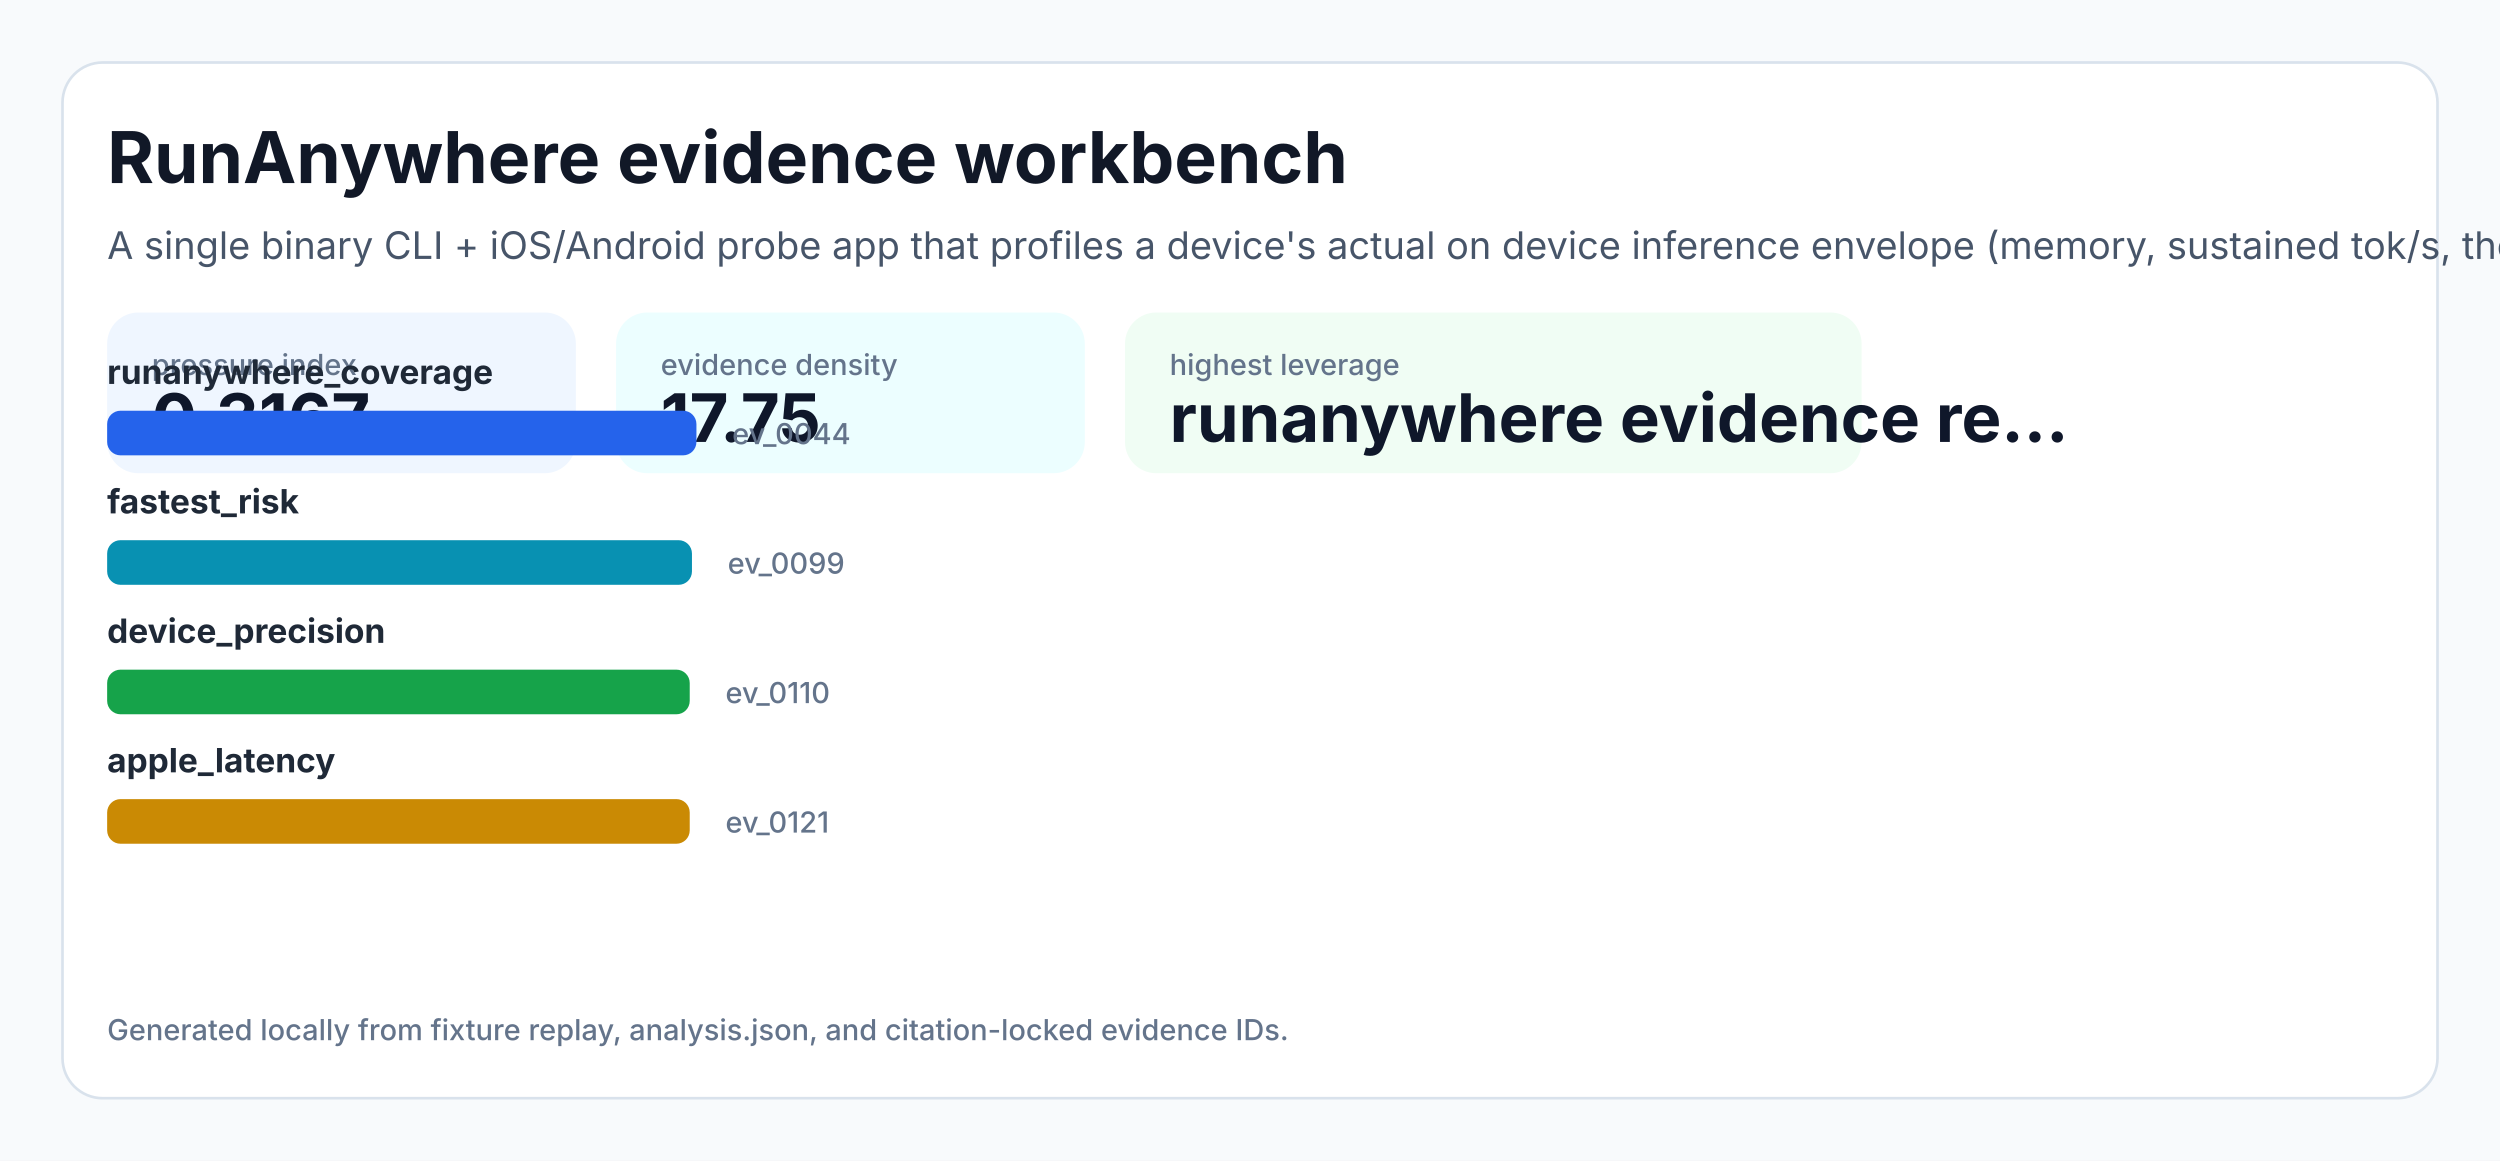
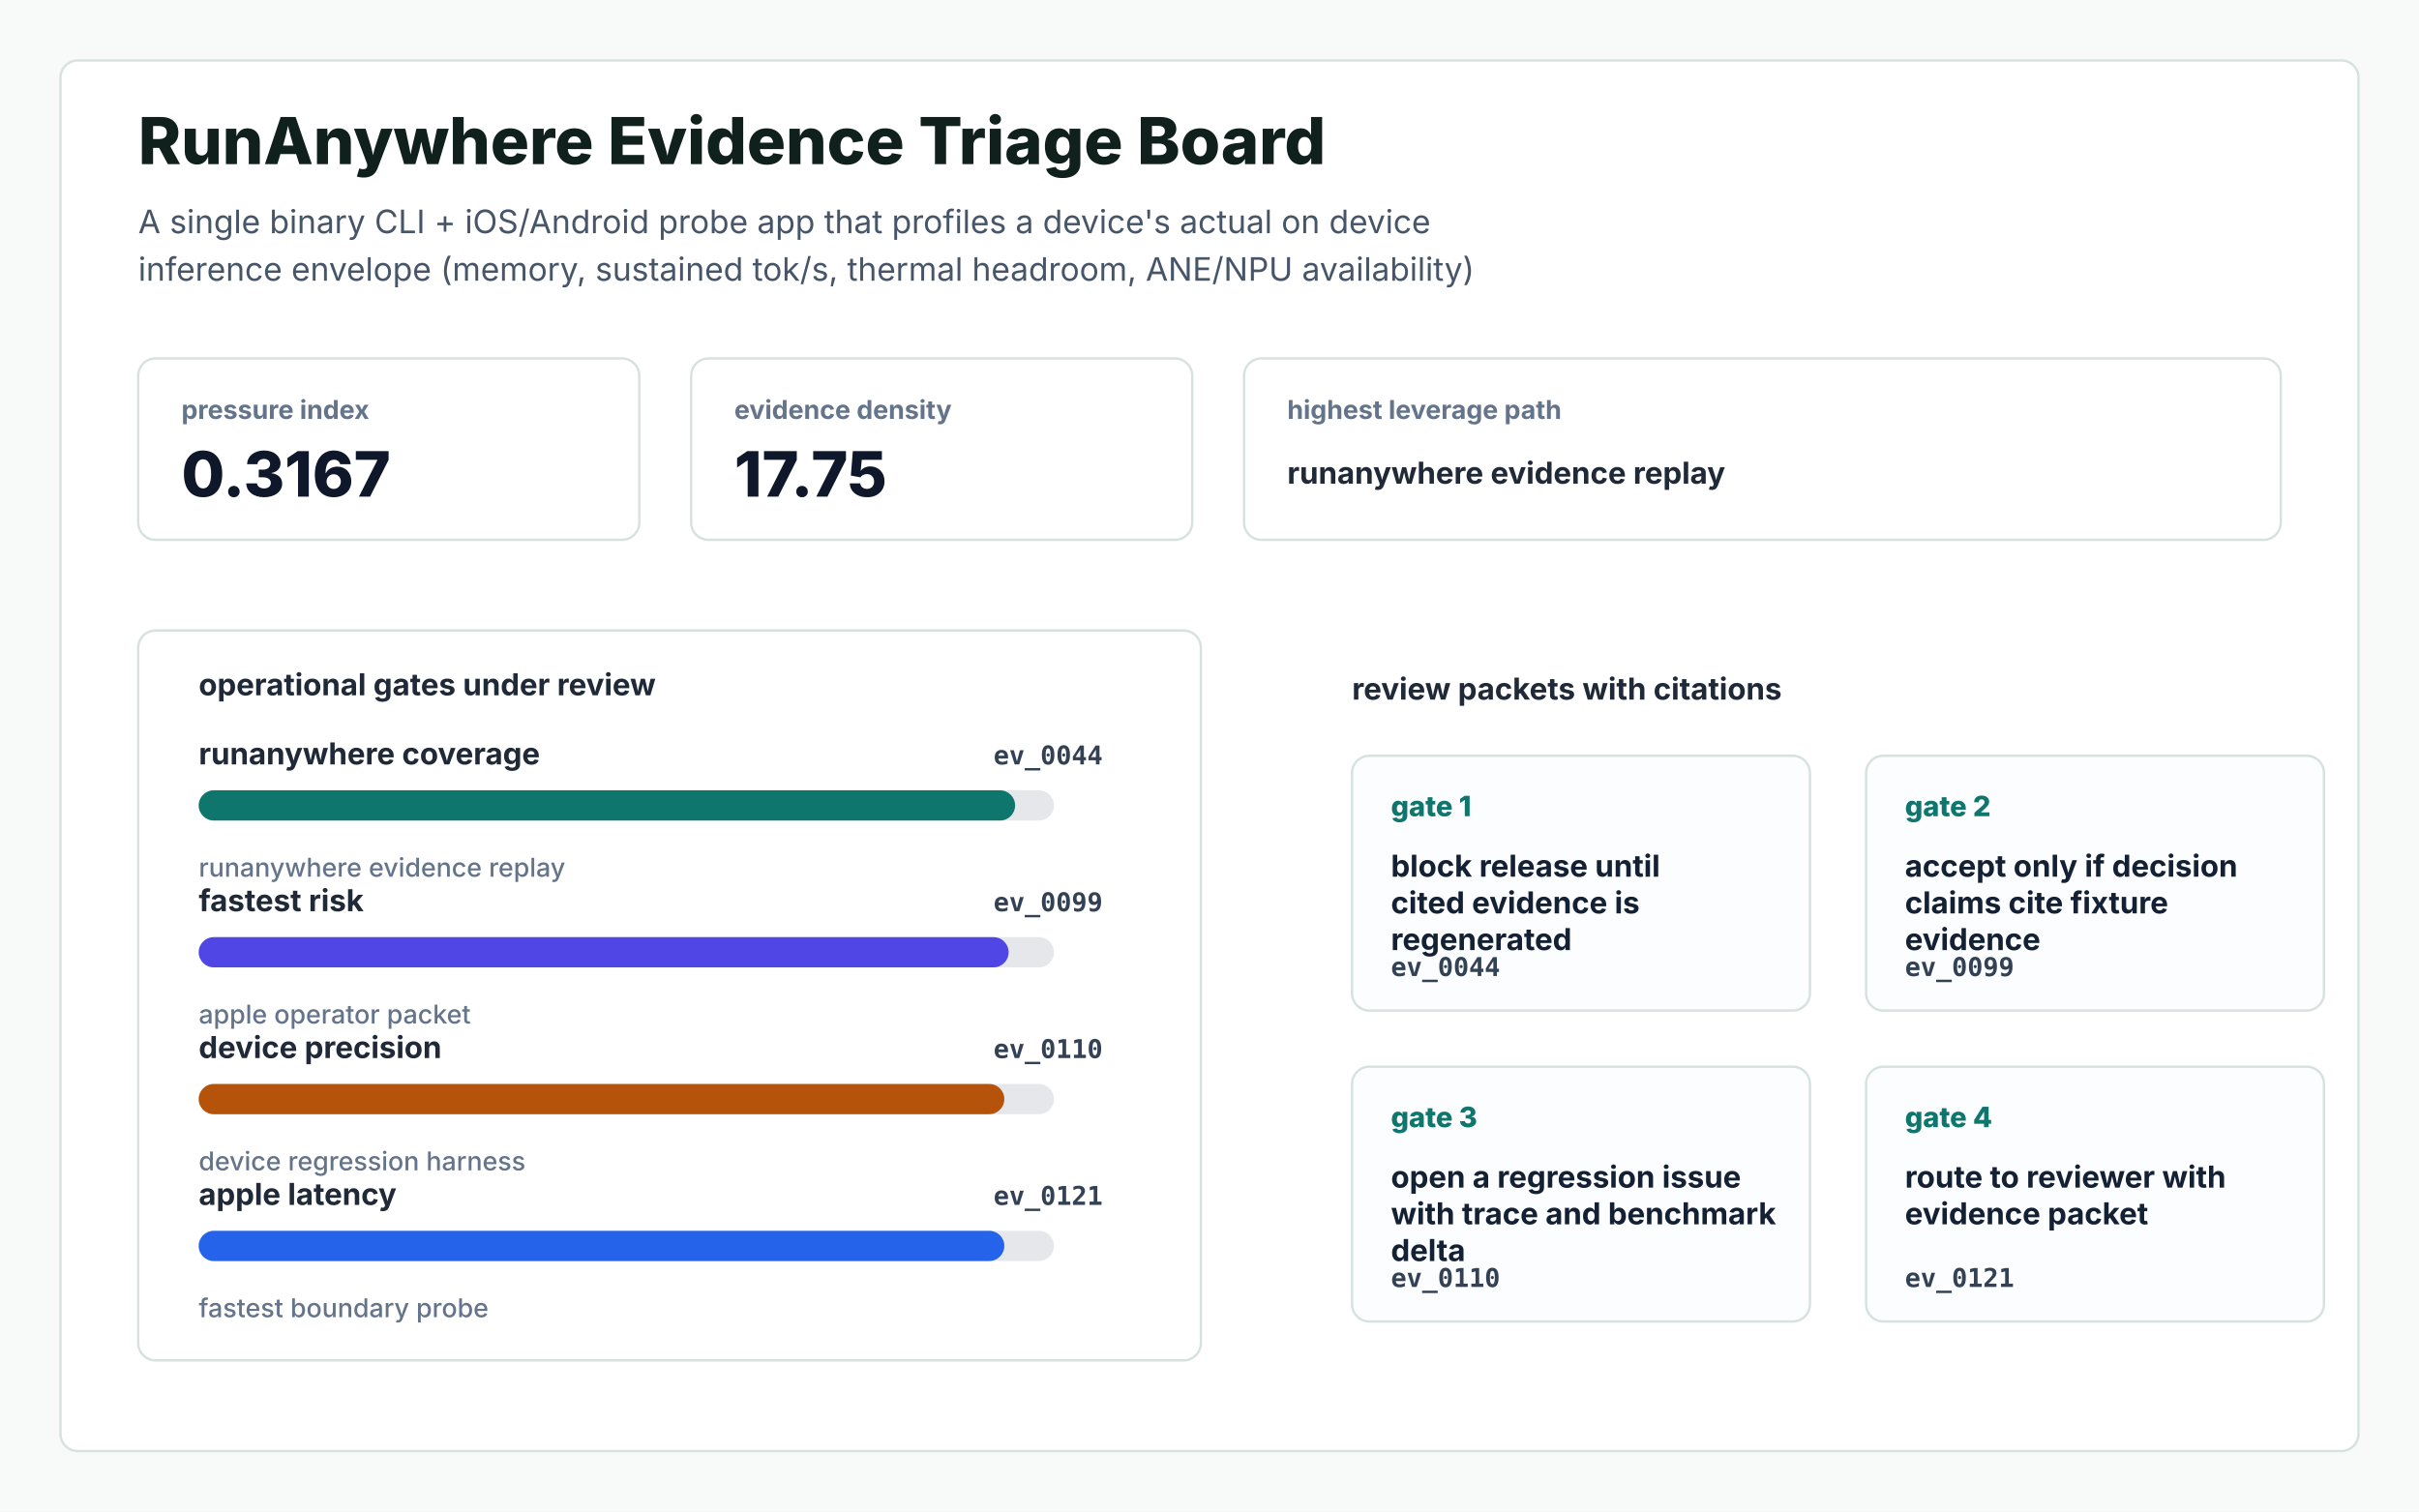
- <svg xmlns="http://www.w3.org/2000/svg" width="1120" height="520" viewBox="0 0 1120 520" role="img" aria-label="RunAnywhere project working dashboard preview">
+ <svg xmlns="http://www.w3.org/2000/svg" width="1120" height="700" viewBox="0 0 1120 700" role="img" aria-label="RunAnywhere visual evidence dashboard">
  <defs>
    <style>
-       .bg { fill: #f8fafc; }
-       .panel { fill: #ffffff; stroke: #d9e2ec; stroke-width: 1.2; }
-       .title { font: 700 32px -apple-system, BlinkMacSystemFont, "Segoe UI", sans-serif; fill: #111827; }
-       .sub { font: 400 17px -apple-system, BlinkMacSystemFont, "Segoe UI", sans-serif; fill: #475569; }
-       .label { font: 650 15px -apple-system, BlinkMacSystemFont, "Segoe UI", sans-serif; fill: #1f2937; }
-       .small { font: 500 13px -apple-system, BlinkMacSystemFont, "Segoe UI", sans-serif; fill: #64748b; }
-       .metric { font: 750 30px -apple-system, BlinkMacSystemFont, "Segoe UI", sans-serif; fill: #0f172a; }
+       .bg { fill:#f7faf9; }
+       .panel { fill:#ffffff; stroke:#d7e2df; stroke-width:1.1; }
+       .card { fill:#ffffff; stroke:#d7e2df; stroke-width:1.1; }
+       .actioncard { fill:#fbfdff; stroke:#d7e2df; stroke-width:1.1; }
+       .title { font:760 30px -apple-system,BlinkMacSystemFont,"Segoe UI",sans-serif; fill:#10201c; }
+       .sub { font:420 15px -apple-system,BlinkMacSystemFont,"Segoe UI",sans-serif; fill:#475569; }
+       .label { font:700 14px -apple-system,BlinkMacSystemFont,"Segoe UI",sans-serif; fill:#1f2937; }
+       .caption { font:500 12px -apple-system,BlinkMacSystemFont,"Segoe UI",sans-serif; fill:#64748b; }
+       .small { font:650 12px -apple-system,BlinkMacSystemFont,"Segoe UI",sans-serif; fill:#64748b; }
+       .metric { font:780 29px -apple-system,BlinkMacSystemFont,"Segoe UI",sans-serif; fill:#0f172a; }
+       .rank { font:760 13px -apple-system,BlinkMacSystemFont,"Segoe UI",sans-serif; fill:#0f766e; }
+       .cardtext { font:650 14px -apple-system,BlinkMacSystemFont,"Segoe UI",sans-serif; fill:#142033; }
+       .mono { font:700 12px ui-monospace,SFMono-Regular,Menlo,monospace; fill:#334155; }
    </style>
  </defs>
-   <rect class="bg" width="1120" height="520" rx="0" />
-   <rect class="panel" x="28" y="28" width="1064" height="464" rx="18" />
-   <text class="title" x="48" y="82">RunAnywhere evidence workbench</text>
-   <text class="sub" x="48" y="116">A single binary CLI + iOS/Android probe app that profiles a device's actual on device inference envelope (memory, sustained tok/s, thermal headroom, ANE/NPU availability) and emits a capability manifest the RunAnywhere control plane can use to route the right model to the right device fleet wide.</text>
-   <rect x="48" y="140" width="210" height="72" rx="14" fill="#eff6ff" />
-   <text class="small" x="68" y="168">pressure index</text>
-   <text class="metric" x="68" y="198">0.3167</text>
-   <rect x="276" y="140" width="210" height="72" rx="14" fill="#ecfeff" />
-   <text class="small" x="296" y="168">evidence density</text>
-   <text class="metric" x="296" y="198">17.75</text>
-   <rect x="504" y="140" width="330" height="72" rx="14" fill="#f0fdf4" />
-   <text class="small" x="524" y="168">highest leverage</text>
-   <text class="metric" x="524" y="198">runanywhere evidence re...</text>
-   <text x="48" y="172" class="label">runanywhere_coverage</text>
-   <rect x="48" y="184" width="264" height="20" rx="6" fill="#2563eb" />
-   <text x="328" y="199" class="small">ev_0044</text>
-   <text x="48" y="230" class="label">fastest_risk</text>
-   <rect x="48" y="242" width="262" height="20" rx="6" fill="#0891b2" />
-   <text x="326" y="257" class="small">ev_0099</text>
-   <text x="48" y="288" class="label">device_precision</text>
-   <rect x="48" y="300" width="261" height="20" rx="6" fill="#16a34a" />
-   <text x="325" y="315" class="small">ev_0110</text>
-   <text x="48" y="346" class="label">apple_latency</text>
-   <rect x="48" y="358" width="261" height="20" rx="6" fill="#ca8a04" />
-   <text x="325" y="373" class="small">ev_0121</text>
-   <text class="small" x="48" y="466">Generated locally from fixture replay, analysis.json, and citation-locked evidence IDs.</text>
+   <rect class="bg" width="1120" height="700" />
+   <rect class="panel" x="28" y="28" width="1064" height="644" rx="8" />
+   <text class="title" x="64" y="76">RunAnywhere Evidence Triage Board</text>
+   <text class="sub" x="64" y="108">
+     <tspan x="64" dy="0">A single binary CLI + iOS/Android probe app that profiles a device's actual on device</tspan>
+     <tspan x="64" dy="22">inference envelope (memory, sustained tok/s, thermal headroom, ANE/NPU availability)</tspan>
+   </text>
+   <rect class="card" x="64" y="166" width="232" height="84" rx="8" />
+   <text class="small" x="84" y="194">pressure index</text>
+   <text class="metric" x="84" y="230">0.3167</text>
+   <rect class="card" x="320" y="166" width="232" height="84" rx="8" />
+   <text class="small" x="340" y="194">evidence density</text>
+   <text class="metric" x="340" y="230">17.75</text>
+   <rect class="card" x="576" y="166" width="480" height="84" rx="8" />
+   <text class="small" x="596" y="194">highest leverage path</text>
+   <text class="label" x="596" y="224">
+     <tspan x="596" dy="0">runanywhere evidence replay</tspan>
+   </text>
+   <rect class="card" x="64" y="292" width="492" height="338" rx="8" />
+   <text class="label" x="92" y="322">operational gates under review</text>
+   <text x="92" y="354" class="label">runanywhere coverage</text>
+   <text x="460" y="354" class="mono">ev_0044</text>
+   <rect x="92" y="366" width="396" height="14" rx="7" fill="#e5e7eb" />
+   <rect x="92" y="366" width="378" height="14" rx="7" fill="#0f766e" />
+   <text x="92" y="406" class="caption">runanywhere evidence replay</text>
+   <text x="92" y="422" class="label">fastest risk</text>
+   <text x="460" y="422" class="mono">ev_0099</text>
+   <rect x="92" y="434" width="396" height="14" rx="7" fill="#e5e7eb" />
+   <rect x="92" y="434" width="375" height="14" rx="7" fill="#4f46e5" />
+   <text x="92" y="474" class="caption">apple operator packet</text>
+   <text x="92" y="490" class="label">device precision</text>
+   <text x="460" y="490" class="mono">ev_0110</text>
+   <rect x="92" y="502" width="396" height="14" rx="7" fill="#e5e7eb" />
+   <rect x="92" y="502" width="373" height="14" rx="7" fill="#b45309" />
+   <text x="92" y="542" class="caption">device regression harness</text>
+   <text x="92" y="558" class="label">apple latency</text>
+   <text x="460" y="558" class="mono">ev_0121</text>
+   <rect x="92" y="570" width="396" height="14" rx="7" fill="#e5e7eb" />
+   <rect x="92" y="570" width="373" height="14" rx="7" fill="#2563eb" />
+   <text x="92" y="610" class="caption">fastest boundary probe</text>
+   <text class="label" x="626" y="324">review packets with citations</text>
+   <rect class="actioncard" x="626" y="350" width="212" height="118" rx="8" />
+   <text class="rank" x="644" y="378">gate 1</text>
+   <text class="cardtext" x="644" y="406">
+     <tspan x="644" dy="0">block release until</tspan>
+     <tspan x="644" dy="17">cited evidence is</tspan>
+     <tspan x="644" dy="17">regenerated</tspan>
+   </text>
+   <text class="mono" x="644" y="452">ev_0044</text>
+   <rect class="actioncard" x="864" y="350" width="212" height="118" rx="8" />
+   <text class="rank" x="882" y="378">gate 2</text>
+   <text class="cardtext" x="882" y="406">
+     <tspan x="882" dy="0">accept only if decision</tspan>
+     <tspan x="882" dy="17">claims cite fixture</tspan>
+     <tspan x="882" dy="17">evidence</tspan>
+   </text>
+   <text class="mono" x="882" y="452">ev_0099</text>
+   <rect class="actioncard" x="626" y="494" width="212" height="118" rx="8" />
+   <text class="rank" x="644" y="522">gate 3</text>
+   <text class="cardtext" x="644" y="550">
+     <tspan x="644" dy="0">open a regression issue</tspan>
+     <tspan x="644" dy="17">with trace and benchmark</tspan>
+     <tspan x="644" dy="17">delta</tspan>
+   </text>
+   <text class="mono" x="644" y="596">ev_0110</text>
+   <rect class="actioncard" x="864" y="494" width="212" height="118" rx="8" />
+   <text class="rank" x="882" y="522">gate 4</text>
+   <text class="cardtext" x="882" y="550">
+     <tspan x="882" dy="0">route to reviewer with</tspan>
+     <tspan x="882" dy="17">evidence packet</tspan>
+   </text>
+   <text class="mono" x="882" y="596">ev_0121</text>
</svg>
